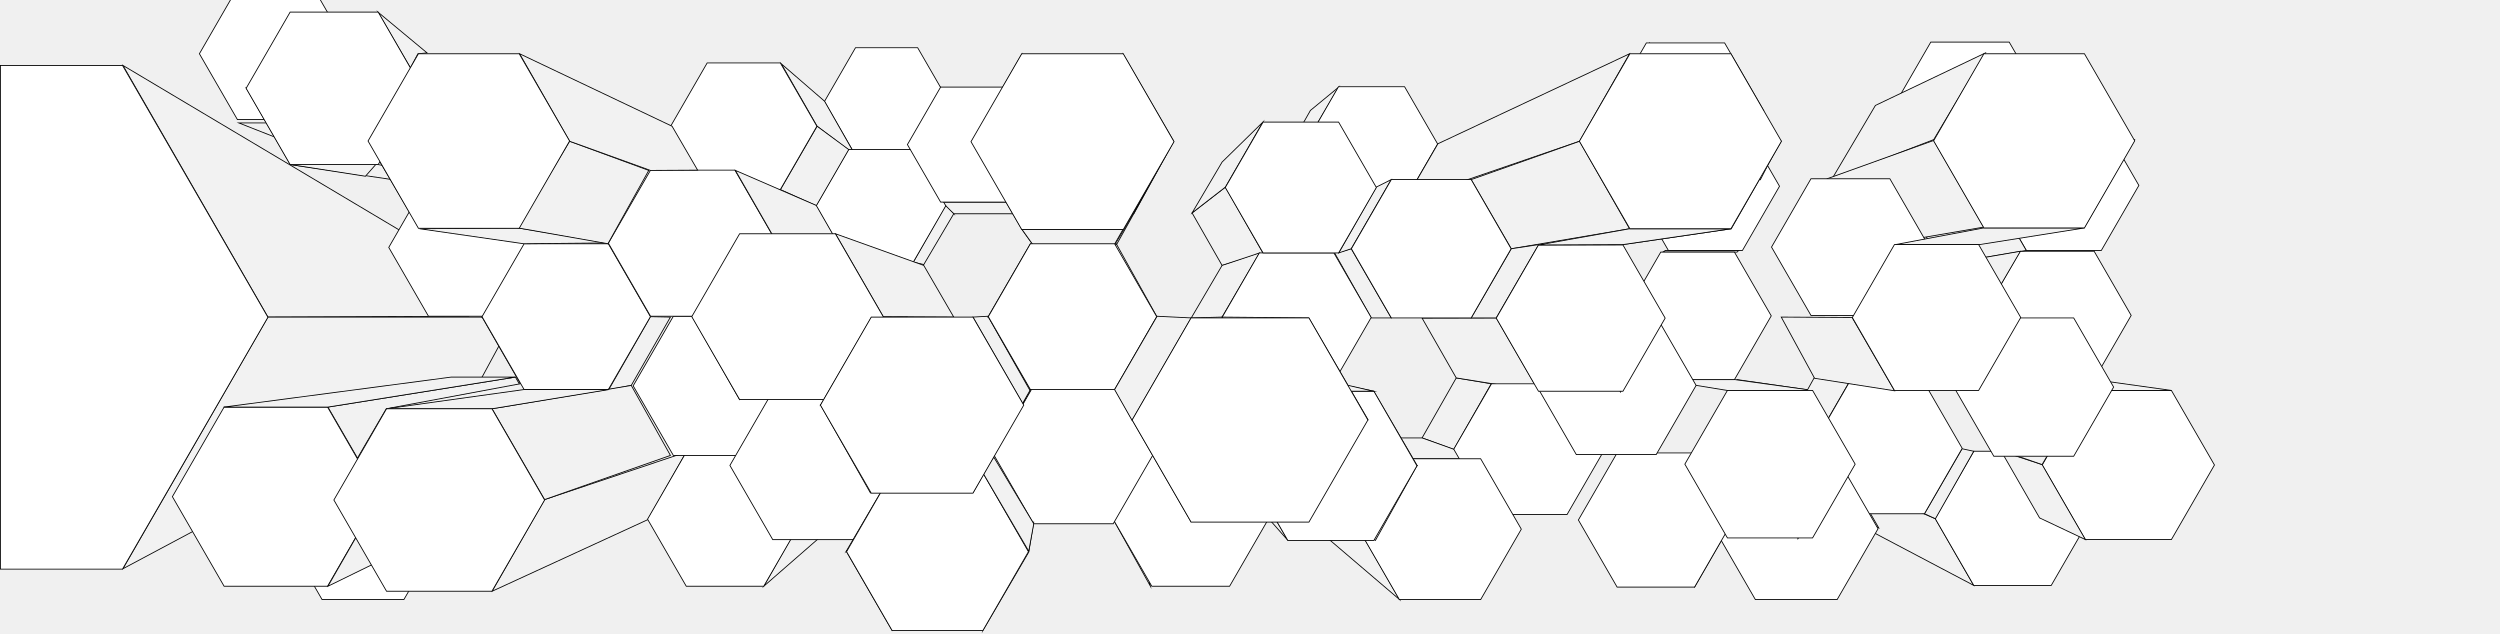
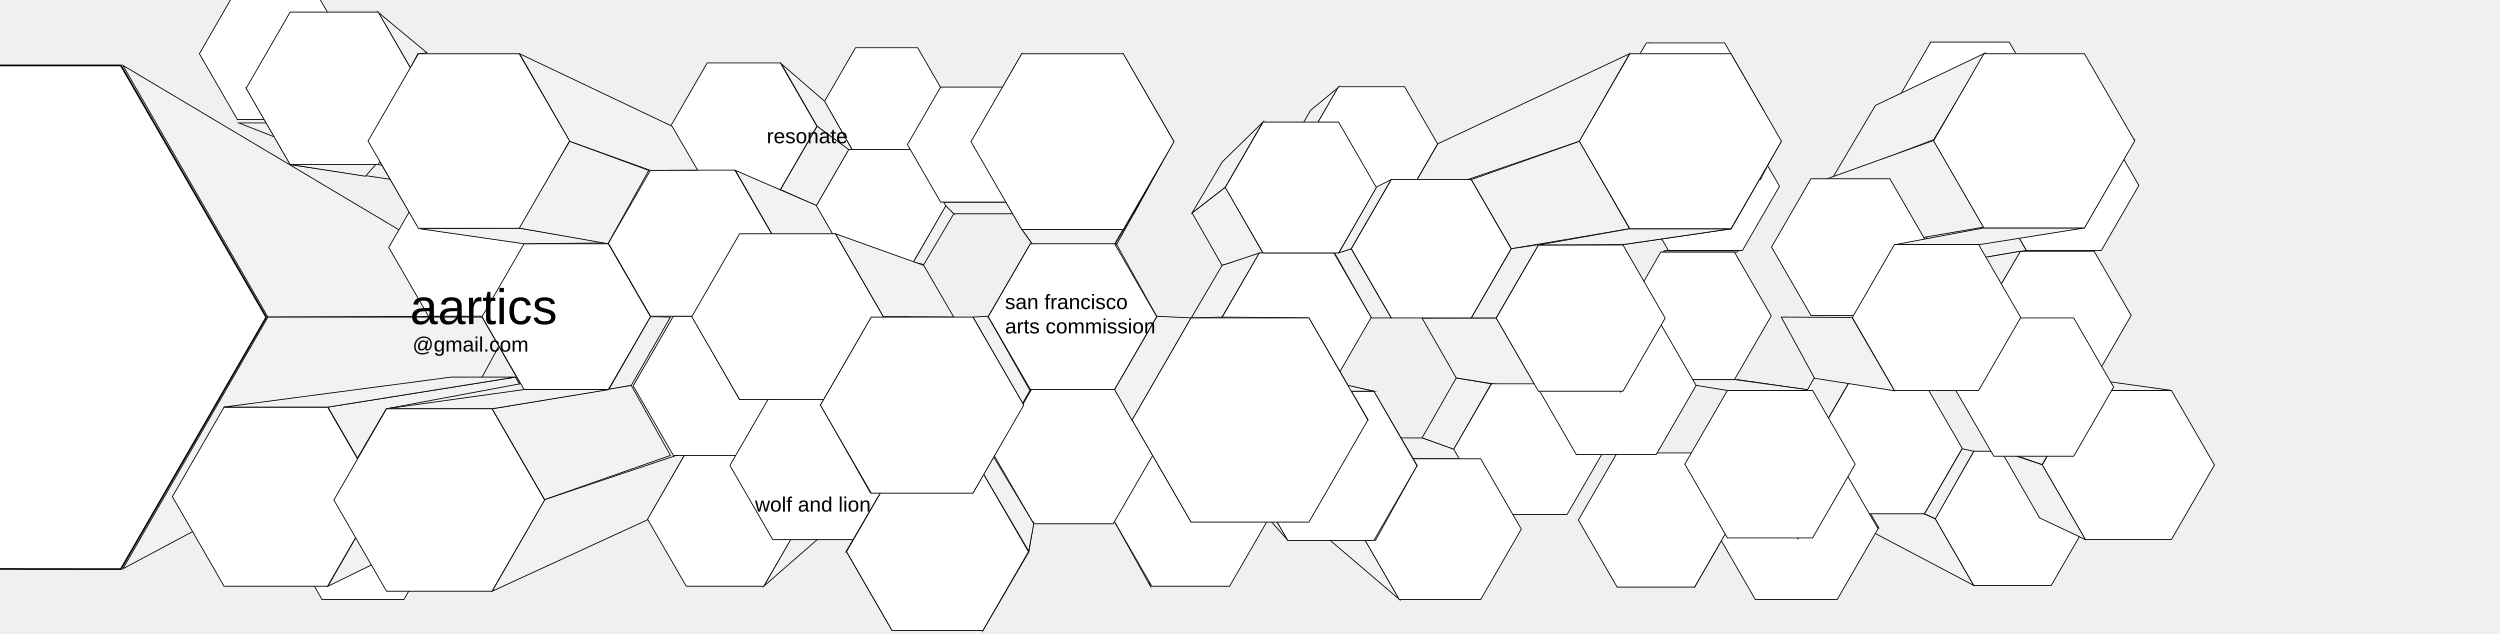
<svg xmlns="http://www.w3.org/2000/svg" width="3000" height="760" viewBox="0 0 3000 760">
  <defs>
    <style>
      .cls-1 {
        fill: #f2f2f2;
      }

-       .cls-1, .cls-2 {
+       .cls-1, .cls-2, .cls-3 {
        stroke: #000;
        stroke-miterlimit: 10;
      }

-       .cls-2 {
+       .cls-2, .cls-3 {
        fill: #fff;
+       }
+ 
+       .cls-3 {
+         stroke-width: 2px;
+       }
+ 
+       .cls-4 {
+         font-size: 25px;
+       }
+ 
+       .cls-4, .cls-5 {
+         font-family: ArialMT, Arial;
+       }
+ 
+       .cls-5 {
+         font-size: 60px;
      }
    </style>
  </defs>
  <g id="_03stage" data-name="03stage">
    <polygon id="s63" class="cls-1" points="1538.5 192.5 1572.5 132.5 1606.5 104.5 1566.5 172.5 1538.5 192.5" />
    <polygon id="_25" data-name="25" class="cls-2" points="1685.51 104.08 1606.17 104.08 1566.5 172.79 1606.17 241.5 1685.51 241.5 1725.17 172.79 1685.51 104.08" />
    <polygon id="s41" class="cls-1" points="1430.5 255.5 1466.5 318.5 1515.5 303.5 1470.5 224.5 1430.5 255.5" />
    <polygon id="s88" class="cls-1" points="2374.5 292.5 2273.5 292.5 2380.5 272.5 2501.5 272.5 2374.5 292.5" />
    <polygon id="s40" class="cls-1" points="1466.5 380.5 1511.5 303.5 1466.5 318.5 1429.5 381.5 1466.5 380.5" />
    <polygon id="s52" class="cls-1" points="1430.5 255.5 1466.5 194.5 1515.5 146.5 1470.5 224.5 1430.5 255.5" />
    <polygon id="s60" class="cls-1" points="1789.5 460.5 1747.5 453.5 1706.5 525.5 1744.5 539.5 1789.5 460.5" />
    <polygon id="s62" class="cls-1" points="1570.5 626.5 1537.5 567.5 1630.5 634.5 1679.5 719.5 1570.5 626.5" />
    <polygon id="s59" class="cls-1" points="1795.5 381.5 1846.5 469.5 1747.5 453.5 1706.5 381.73 1795.5 381.5" />
    <polygon id="s61" class="cls-1" points="1623.5 525.5 1706.5 525.5 1744.48 539.07 1776.5 550.5 1679.5 550.5 1623.5 525.5" />
    <polygon id="s57" class="cls-1" points="1685.5 241.5 1725.5 172.5 1955.5 64.5 1895.5 169.5 1685.5 241.5" />
    <polygon id="s56" class="cls-1" points="1813.5 298.5 1765.42 215.5 1895.5 169.5 1955.5 274.5 1813.5 298.5" />
    <polygon id="s94" class="cls-1" points="2187.5 564.5 2222.5 625.5 2368.5 702.5 2322.5 622.5 2187.5 564.5" />
    <polygon id="_42" data-name="42" class="cls-2" points="2461.48 541.5 2368.52 541.5 2322.05 622 2368.52 702.5 2461.48 702.5 2507.95 622 2461.48 541.5" />
    <polygon id="_50" data-name="50" class="cls-2" points="2521.61 144.5 2431.54 144.5 2386.5 222.5 2431.54 300.51 2521.61 300.51 2566.64 222.5 2521.61 144.5" />
    <polygon id="_49" data-name="49" class="cls-2" points="2512.96 301.5 2424.04 301.5 2379.59 378.5 2424.04 455.5 2512.96 455.5 2557.41 378.5 2512.96 301.5" />
    <polygon id="_48" data-name="48" class="cls-2" points="2605.67 468.5 2502.33 468.5 2450.65 558 2502.33 647.5 2605.67 647.5 2657.35 558 2605.67 468.5" />
    <polygon id="_51" data-name="51" class="cls-2" points="2411.05 50.5 2316.95 50.5 2269.89 132 2316.95 213.5 2411.05 213.5 2458.11 132 2411.05 50.5" />
    <polygon id="s87" class="cls-1" points="2182.5 317.5 2222.5 255.5 2561.5 167.5 2501.5 272.5 2182.5 317.5" />
    <polygon id="s90" class="cls-1" points="2294.5 255.5 2386.5 222.5 2431.5 300.5 2331.5 317.5 2294.5 255.5" />
    <polygon id="s92" class="cls-1" points="2198.5 214.5 2320.5 167.5 2382.5 63.5 2250.5 126.5 2198.5 214.5" />
    <polygon id="s91" class="cls-1" points="2240.5 296.5 2380.5 272.5 2320.5 168.5 2192.5 214.5 2240.5 296.5" />
    <polygon id="s89" class="cls-1" points="2331.5 317.5 2424.5 301.5 2379.5 378.5 2294.5 379.5 2331.5 317.5" />
    <polygon id="s85" class="cls-1" points="2447.5 621.5 2502.5 647.5 2450.5 557.5 2401.5 541.5 2447.5 621.5" />
    <polygon id="s84" class="cls-1" points="2205.5 548.5 2173.5 538.5 2218.5 616.5 2254.5 633.5 2205.5 548.5" />
    <polygon id="s82" class="cls-1" points="2173.5 468.5 2084.5 455.5 2137.5 524.5 2226.5 556.5 2173.5 468.5" />
    <polygon id="s80" class="cls-1" points="1981.5 455.5 2025.5 379.04 2018.5 378.5 1978.5 449.5 1981.5 455.5" />
    <polygon id="s79" class="cls-1" points="2072.5 468.5 1992.5 455.5 2081.5 455.5 2175.5 468.5 2072.5 468.5" />
    <polygon id="s78" class="cls-1" points="1908.5 379.5 1895.5 379.5 1939.5 455.5 1956.5 462.5 1908.5 379.5" />
    <polygon id="s77" class="cls-1" points="2033.5 704.5 2079.5 624.5 2027.5 566.5 1994.5 628.5 2033.5 704.5" />
    <polygon id="s76" class="cls-1" points="2030.5 146.5 1972.5 193.5 2008.5 255.5 2075.5 223.5 2030.5 146.5" />
    <polygon id="s75" class="cls-1" points="1979.5 51.5 1939.5 132.5 1975.5 193.5 2026.5 132.5 1979.5 51.5" />
    <polygon id="s73" class="cls-1" points="1966.5 214.5 1952.5 241.5 2030.5 241.5 2060.5 214.5 1966.5 214.5" />
    <polygon id="s70" class="cls-1" points="1765.5 293.5 1753.5 317.5 1790.5 379.5 1816.5 381.5 1765.5 293.5" />
    <polygon id="s68" class="cls-1" points="1995.5 302.5 1998.5 300.5 2086.5 300.5 2084.5 302.5 1995.5 302.5" />
    <polygon id="s66" class="cls-1" points="2466.5 463.5 2502.5 468.5 2450.5 557.5 2418.5 546.5 2466.5 463.5" />
    <polygon id="s67" class="cls-1" points="2512.5 455.5 2605.5 468.5 2514.5 468.5 2424.5 455.5 2512.5 455.5" />
    <polygon id="s97" class="cls-1" points="2137.5 524.5 2173.5 537.5 2218.5 459.5 2177.5 452.5 2137.5 524.5" />
    <polygon id="s95" class="cls-1" points="2255.5 459.5 2274.5 463.5 2322.5 546.5 2300.5 538.5 2255.5 459.5" />
    <polygon id="s93" class="cls-1" points="2354.5 538.5 2368.5 541.5 2322.5 622.5 2309.32 616.5 2354.5 538.5" />
    <polygon id="s58" class="cls-1" points="1813.5 298.5 1846.5 293.5 1795.5 381.5 1765.42 381.5 1813.5 298.5" />
    <polygon id="s35" class="cls-1" points="1601.5 303.5 1621.5 298.5 1669.5 381.5 1645.5 381.5 1601.5 303.5" />
    <polygon id="s36" class="cls-1" points="1606.5 303.5 1651.5 224.5 1669.5 215.5 1621.5 298.5 1606.5 303.5" />
    <polygon id="s83" class="cls-1" points="2106.5 548.5 2057.5 524.5 2137.5 524.5 2204.5 548.5 2106.5 548.5" />
    <polygon id="_45" data-name="45" class="cls-2" points="2309.32 459.5 2218.68 459.5 2173.36 538 2218.68 616.5 2309.32 616.5 2354.64 538 2309.32 459.5" />
    <polygon id="_39" data-name="39" class="cls-2" points="2081.31 302.5 1992.93 302.5 1948.74 379.04 1992.93 455.58 2081.31 455.58 2125.5 379.04 2081.31 302.5" />
    <polygon id="_37" data-name="37" class="cls-2" points="2090.96 146.5 2002.04 146.5 1957.59 223.5 2002.04 300.5 2090.96 300.5 2135.41 223.5 2090.96 146.5" />
    <polygon id="_36" data-name="36" class="cls-2" points="2267.84 214.5 2173.16 214.5 2125.82 296.5 2173.16 378.5 2267.84 378.5 2315.18 296.5 2267.84 214.5" />
    <polygon id="s86" class="cls-1" points="2274.5 293.5 2380.5 273.5 2501.5 273.5 2375.5 293.5 2274.5 293.5" />
    <polygon id="_44" data-name="44" class="cls-2" points="2501.33 64.5 2380.67 64.5 2320.33 169 2380.67 273.5 2501.33 273.5 2561.67 169 2501.33 64.5" />
    <polygon id="_43" data-name="43" class="cls-2" points="2488.42 381.5 2392.58 381.5 2344.66 464.5 2392.58 547.5 2488.42 547.5 2536.34 464.5 2488.42 381.5" />
    <polygon id="s96" class="cls-1" points="2273.5 468.96 2177.5 453.96 2137.5 380.5 2222.5 380.96 2273.5 468.96" />
    <polygon id="_46" data-name="46" class="cls-2" points="2374.36 293.5 2273.33 293.5 2222.81 381 2273.33 468.5 2374.36 468.5 2424.88 381 2374.36 293.5" />
    <polygon id="_47" data-name="47" class="cls-2" points="2204.57 549.5 2106.43 549.5 2057.35 634.5 2106.43 719.5 2204.57 719.5 2253.65 634.5 2204.57 549.5" />
    <polygon id="s81" class="cls-1" points="2157.5 646.5 2155.5 634.5 2204.5 549.5 2208.5 558.5 2157.5 646.5" />
    <polygon id="_26" data-name="26" class="cls-2" points="1600.67 303.5 1511.18 303.5 1466.43 381 1511.18 458.5 1600.67 458.5 1645.41 381 1600.67 303.5" />
    <polygon id="_27" data-name="27" class="cls-2" points="1606.32 146.5 1515.68 146.5 1470.36 225 1515.68 303.5 1606.32 303.5 1651.64 225 1606.32 146.5" />
    <polygon id="_28" data-name="28" class="cls-2" points="1765.42 215.5 1669.58 215.5 1621.66 298.5 1669.58 381.5 1765.42 381.5 1813.34 298.5 1765.42 215.5" />
    <polygon id="_33" data-name="33" class="cls-2" points="1880.42 460.56 1789.81 460.56 1744.5 539.03 1789.81 617.5 1880.42 617.5 1925.72 539.03 1880.42 460.56" />
    <polygon id="_32" data-name="32" class="cls-2" points="2033.48 543.5 1940.52 543.5 1894.05 624 1940.52 704.5 2033.48 704.5 2079.95 624 2033.48 543.5" />
    <polygon id="_41" data-name="41" class="cls-2" points="1987.42 379.5 1891.58 379.5 1843.66 462.5 1891.58 545.5 1987.42 545.5 2035.34 462.5 1987.42 379.5" />
    <polygon id="s74" class="cls-1" points="1995.5 215.5 1987.5 224.5 2030.5 147.5 2042.5 133.5 1995.5 215.5" />
    <polygon id="_38" data-name="38" class="cls-2" points="2069.54 51.5 1975.62 51.5 1928.66 132.84 1975.62 214.17 2069.54 214.17 2116.5 132.84 2069.54 51.5" />
    <polygon id="_40" data-name="40" class="cls-2" points="2175.09 468.5 2072.91 468.5 2021.81 557 2072.91 645.5 2175.09 645.5 2226.19 557 2175.09 468.5" />
    <polygon id="s71" class="cls-1" points="1944.5 470.5 1933.5 442.5 1970.5 382.5 1996.5 382.5 1944.5 470.5" />
    <polygon id="s69" class="cls-1" points="2137.5 169.5 2010.5 193.5 1947.5 293.5 2077.5 274.5 2137.5 169.5" />
    <polygon id="_35" data-name="35" class="cls-2" points="1947.52 293.96 1846.17 293.96 1795.5 381.73 1846.17 469.5 1947.52 469.5 1998.19 381.73 1947.52 293.96" />
    <polygon id="_34" data-name="34" class="cls-2" points="1776.79 550.5 1679.21 550.5 1630.43 635 1679.21 719.5 1776.79 719.5 1825.57 635 1776.79 550.5" />
    <polygon id="s55" class="cls-1" points="1947.5 293.5 2077.5 274.5 1955.5 274.5 1846.17 293.96 1947.5 293.5" />
    <polygon id="s72" class="cls-1" points="2075.5 65.5 2065.5 133.5 2112.5 215.5 2135.5 170.5 2075.5 65.5" />
    <polygon id="_31" data-name="31" class="cls-2" points="2077.12 64.5 1955.88 64.5 1895.26 169.5 1955.88 274.5 2077.12 274.5 2137.74 169.5 2077.12 64.5" />
    <polygon id="s110" class="cls-1" points="1035.5 193.5 1100.5 194.5 1101.5 186.5 1028.5 187.5 1035.5 193.5" />
    <polygon id="s1" class="cls-1" points="286.5 147.5 378.5 147.5 451.5 181.5 375.5 182.5 286.5 147.5" />
    <polygon id="_2" data-name="2" class="cls-2" points="376.11 -14.5 284.89 -14.5 239.28 64.5 284.89 143.5 376.11 143.5 421.72 64.5 376.11 -14.5" />
    <polygon id="s33" class="cls-1" points="147.5 78.5 321.5 380.5 562.5 379.5 513.5 296.5 147.5 78.5" />
    <polygon id="s32" class="cls-1" points="147.5 682.5 578.5 452.5 617.5 380.5 321.5 380.5 147.5 682.5" />
    <polygon id="s3" class="cls-1" points="393.5 488.5 455.5 595.5 659.5 525.5 618.5 452.5 393.5 488.5" />
    <polygon id="s20" class="cls-1" points="1165.5 170.5 1220.5 256.5 1256.5 193.5 1226.5 64.5 1165.5 170.5" />
    <polygon id="s23" class="cls-1" points="1222.5 379.5 1257.5 442.5 1236.5 467.5 1185.5 380.5 1222.5 379.5" />
    <polygon id="s50" class="cls-1" points="1167.5 380.5 1185.5 379.5 1236.51 469.5 1228.5 486.5 1167.5 380.5" />
    <polygon id="s19" class="cls-1" points="470.5 215.5 560.5 215.5 453.5 197.5 348.5 197.5 470.5 215.5" />
    <polygon id="s18" class="cls-1" points="441.5 169.5 578.5 206.5 628.5 292.5 502.5 273.5 441.5 169.5" />
    <polygon id="s17" class="cls-1" points="695.5 379.5 578.5 380.5 628.5 292.5 730.5 319.5 695.5 379.5" />
    <polygon id="s16" class="cls-1" points="695.5 379.5 731.5 440.5 628.5 467.5 578.5 380.5 695.5 379.5" />
    <polygon id="s15" class="cls-1" points="744.5 524.5 659.5 524.5 590.5 549.5 685.5 549.5 744.5 524.5" />
    <polygon id="s14" class="cls-1" points="463.5 490.5 731.5 440.5 699.5 504.5 400.5 598.5 463.5 490.5" />
    <polygon id="s11" class="cls-1" points="962.5 469.5 927.5 469.5 875.5 558.5 916.5 542.5 962.5 469.5" />
    <polygon id="s10" class="cls-1" points="927.5 647.5 962.5 622.5 916.5 542.5 875.5 558.5 927.5 647.5" />
    <polygon id="s9" class="cls-1" points="1108.5 194.5 1088.5 173.5 1128.5 104.5 1144.5 131.5 1108.5 194.5" />
    <polygon id="s8" class="cls-1" points="1108.5 194.5 1144.5 256.5 1128.5 242.5 1088.5 173.5 1108.5 194.5" />
    <polygon id="s7" class="cls-1" points="1144.5 256.5 1220.5 256.5 1208.5 242.5 1128.5 242.5 1144.5 256.5" />
    <polygon id="_9" data-name="9" class="cls-2" points="1101.2 57.28 1026.59 57.28 989.29 121.89 1026.59 186.5 1101.2 186.5 1138.5 121.89 1101.2 57.28" />
    <polygon id="s48" class="cls-1" points="1108.5 317.5 1095.97 314.5 1134.5 246.5 1144.5 256.5 1108.5 317.5" />
    <polygon id="s54" class="cls-1" points="937.5 76.5 989.5 121.5 1026.5 186.5 980.5 151.5 937.5 76.5" />
    <polygon id="_10" data-name="10" class="cls-2" points="1095.97 179.5 1018.03 179.5 979.06 247 1018.03 314.5 1095.97 314.5 1134.94 247 1095.97 179.5" />
    <polygon id="s6" class="cls-1" points="932.5 291.5 887.5 280.5 831.5 379.5 881.5 379.5 932.5 291.5" />
    <polygon id="_5" data-name="5" class="cls-2" points="484.65 549.5 386.5 549.5 337.43 634.5 386.5 719.5 484.65 719.5 533.73 634.5 484.65 549.5" />
    <polygon id="s43" class="cls-1" points="590.5 709.5 777.5 623.5 823.5 542.5 653.5 599.5 590.5 709.5" />
    <polygon id="s53" class="cls-1" points="916.5 703.5 962.5 622.5 1035.5 567.5 1002.5 628.5 916.5 703.5" />
    <polygon id="_14" data-name="14" class="cls-2" points="916.5 542.5 823.52 542.5 777.05 623 823.52 703.5 916.48 703.5 962.95 623 916.5 542.5" />
    <polygon id="_13" data-name="13" class="cls-2" points="904.44 379.5 808.02 379.5 759.82 463 808.02 546.5 904.44 546.5 952.65 463 904.44 379.5" />
    <polygon id="s29" class="cls-1" points="1329 567.5 1335.5 622.5 1380.5 703.5 1363.5 628.5 1329 567.5" />
    <polygon id="_23" data-name="23" class="cls-2" points="1475.51 541.83 1382.17 541.83 1335.5 622.66 1382.17 703.5 1475.51 703.5 1522.18 622.66 1475.51 541.83" />
    <polygon id="s27" class="cls-1" points="1364.5 503.5 1429.5 503.5 1475.5 541.5 1380.5 541.5 1364.5 503.5" />
    <polygon id="s28" class="cls-1" points="1328.5 567.5 1364.5 503.5 1380.5 541.5 1335.5 622.5 1328.5 567.5" />
    <polygon id="_19" data-name="19" class="cls-2" points="1335.86 462.96 1240.29 462.96 1192.5 545.73 1240.29 628.5 1335.86 628.5 1383.65 545.73 1335.86 462.96" />
    <polygon id="s26" class="cls-1" points="1070.5 756.5 1144.5 628.5 1108.5 567.5 1015.5 661.5 1070.5 756.5" />
    <polygon id="_15" data-name="15" class="cls-2" points="1030.1 469.5 927.29 469.5 875.89 558.53 927.29 647.57 1030.1 647.57 1081.5 558.53 1030.1 469.5" />
    <polygon id="s12" class="cls-1" points="850.5 379.5 830.5 379.5 887.5 479.5 898.5 463.5 850.5 379.5" />
    <polygon id="s42" class="cls-1" points="936.5 227.5 979.5 247 1018.5 179.5 980.5 151.5 936.5 227.5" />
    <polygon id="_8" data-name="8" class="cls-2" points="936.38 75.5 848.62 75.5 804.74 151.5 848.62 227.5 936.38 227.5 980.26 151.5 936.38 75.5" />
    <polygon id="s2" class="cls-1" points="348.5 197.5 295.5 105.5 453.5 194.5 438.5 211.5 348.5 197.5" />
    <polygon id="_6" data-name="6" class="cls-2" points="609.57 214.29 514.19 214.29 466.5 296.9 514.19 379.5 609.57 379.5 657.26 296.9 609.57 214.29" />
    <polygon id="s45" class="cls-1" points="730.5 467.5 757.5 462.5 804.5 380.5 780.5 380 730.5 467.5" />
    <polygon id="_12" data-name="12" class="cls-2" points="729.98 292.5 628.95 292.5 578.43 380 628.95 467.5 729.98 467.5 780.5 380 729.98 292.5" />
    <polygon id="_11" data-name="11" class="cls-2" points="881.88 204.16 780.66 204.16 730.04 291.83 780.66 379.5 881.88 379.5 932.5 291.83 881.88 204.16" />
    <polygon id="s100" class="cls-1" points="882.5 204.5 932.5 291.5 1018.5 314.5 979.5 246.5 882.5 204.5" />
    <polygon id="s49" class="cls-1" points="1002.5 280.5 1108.5 318.5 1144.5 380.51 1059.89 380 1002.5 280.5" />
    <polygon id="s24" class="cls-1" points="1031.5 469.5 1082.5 558.5 1044.5 591.5 984.5 485.5 1031.5 469.5" />
    <polygon id="s107" class="cls-1" points="1347.5 64.5 1324.5 193.5 1360.5 256.5 1408.5 169.5 1347.5 64.5" />
    <polygon id="s106" class="cls-1" points="1348.5 275.5 1408.5 169.5 1360.5 256.5 1326.5 317.5 1338.5 292.32 1348.5 275.5" />
    <polygon id="s21" class="cls-1" points="1220.5 256.5 1256.5 317.5 1226.5 275.5 1165.5 170.5 1220.5 256.5" />
    <polygon id="s30" class="cls-1" points="1256.5 317.5 1323.5 317.5 1347.5 275.5 1226.5 275.5 1256.5 317.5" />
    <polygon id="s22" class="cls-1" points="1256.5 317.5 1222.5 379.5 1185.5 380.5 1236.5 292.5 1256.5 317.5" />
    <polygon id="_17" data-name="17" class="cls-2" points="1208.41 104.5 1128.74 104.5 1088.9 173.5 1128.74 242.5 1208.41 242.5 1248.25 173.5 1208.41 104.5" />
    <polygon id="_24" data-name="24" class="cls-2" points="1347.91 64.5 1226.09 64.5 1165.18 170 1226.09 275.5 1347.91 275.5 1408.82 170 1347.91 64.5" />
    <polygon id="s31" class="cls-1" points="1081.5 558.5 1070.5 567.5 1015.5 661.5 1030.5 647.5 1081.5 558.5" />
    <polygon id="s102" class="cls-1" points="1179.5 756.5 1214.5 626.5 1240.5 626.5 1234.5 662.5 1179.5 756.5" />
    <polygon id="s65" class="cls-1" points="1081.5 558.5 1186.74 558.5 1179.5 567.5 1070.5 567.5 1081.5 558.5" />
    <polygon id="_21" data-name="21" class="cls-2" points="1179.56 567.5 1070.44 567.5 1015.88 662 1070.44 756.5 1179.56 756.5 1234.12 662 1179.56 567.5" />
    <polygon id="_16" data-name="16" class="cls-2" points="1002.45 280.5 887.55 280.5 830.11 380 887.55 479.5 1002.45 479.5 1059.89 380 1002.45 280.5" />
    <polygon id="s4" class="cls-1" points="628.5 292.5 503.5 274.5 621.5 273.5 730.5 291.5 628.5 292.5" />
    <polygon id="s25" class="cls-1" points="1088.5 380.5 1037.5 467.5 984.5 486.5 1045.5 381.5 1088.5 380.5" />
    <polygon id="s34" class="cls-1" points="453.5 14.5 512.5 63.5 501.5 64.5 492.5 81.5 453.5 14.5" />
    <polygon id="_3" data-name="3" class="cls-2" points="393.06 488.5 268.94 488.5 206.87 596 268.94 703.5 393.06 703.5 455.13 596 393.06 488.5" />
    <polygon id="_4" data-name="4" class="cls-2" points="453.83 14.5 348.17 14.5 295.35 106 348.17 197.5 453.83 197.5 506.65 106 453.83 14.5" />
    <polygon id="s64" class="cls-1" points="1234.5 661.5 1179.5 567.5 1192.5 548.52 1240.5 628.5 1234.5 661.5" />
    <polygon id="s47" class="cls-1" points="621.5 273.5 683.5 169.5 778.5 204.5 729.5 292.5 621.5 273.5" />
    <polygon id="s46" class="cls-1" points="623.5 64.5 683.5 169.5 780.5 204.5 837.15 204.16 806.5 151.5 623.5 64.5" />
    <polygon id="s44" class="cls-1" points="653.5 599.5 804.5 546.5 757.5 462.5 590.5 490.5 653.5 599.5" />
    <polygon id="s5" class="cls-1" points="730.5 467.5 590.5 490.5 463.5 490.5 628.5 467.5 730.5 467.5" />
    <polygon id="s37" class="cls-1" points="1545.5 648.5 1522.5 622.5 1475.5 541.5 1493.5 558.5 1545.5 648.5" />
    <polygon id="s109" class="cls-1" points="1630.5 634.5 1650.5 648.5 1700.5 558.5 1679.5 550.5 1630.5 634.5" />
    <polygon id="s108" class="cls-1" points="1700.5 558.5 1627.5 527.5 1595.5 458.5 1648.5 469.5 1700.5 558.5" />
    <polygon id="_29" data-name="29" class="cls-2" points="1648.67 469.5 1545.33 469.5 1493.65 559 1545.33 648.5 1648.67 648.5 1700.35 559 1648.67 469.5" />
    <polygon id="s104" class="cls-1" points="1641.5 503.5 1511.5 458.5 1466.5 380.5 1570.5 381.5 1641.5 503.5" />
    <polygon id="_7" data-name="7" class="cls-2" points="623.04 64.5 502.11 64.5 441.65 169.22 502.11 273.95 623.04 273.95 683.5 169.22 623.04 64.5" />
    <polygon id="s38" class="cls-1" points="1335.5 462.5 1383.5 545.5 1429.5 626.5 1358.5 503.5 1335.5 462.5" />
    <polygon id="s105" class="cls-1" points="1326.5 317.5 1363.5 381.5 1388.5 380.5 1339.5 292.5 1326.5 317.5" />
    <polygon id="_22" data-name="22" class="cls-2" points="1337.52 292.5 1236.48 292.5 1185.96 380 1236.48 467.5 1337.52 467.5 1388.04 380 1337.52 292.5" />
    <polygon id="s103" class="cls-1" points="1545.5 469.5 1648.5 469.5 1600.5 458.5 1511.5 458.5 1545.5 469.5" />
    <polygon id="s51" class="cls-1" points="1429.5 381.5 1358.5 504.5 1337.5 467.5 1388.5 379.5 1429.5 381.5" />
    <polygon id="s101" class="cls-1" points="1167.5 591.5 1192.5 545.5 1236.5 467.5 1226.5 486.5 1167.5 591.5" />
    <polygon id="s99" class="cls-1" points="590.5 549.5 455.5 595.5 393.5 703.5 534.5 634.5 590.5 549.5" />
    <polygon id="_18" data-name="18" class="cls-2" points="590.3 490.5 463.86 490.5 400.64 600 463.86 709.5 590.3 709.5 653.52 600 590.3 490.5" />
    <polygon id="_20" data-name="20" class="cls-2" points="1167.5 380.51 1045.5 380.51 984.5 486.17 1045.5 591.82 1167.5 591.82 1228.5 486.17 1167.5 380.51" />
    <polygon id="_30" data-name="30" class="cls-2" points="1570.72 381.5 1429.28 381.5 1358.55 504 1429.28 626.5 1570.72 626.5 1641.45 504 1570.72 381.5" />
    <polygon id="s98" class="cls-1" points="268.5 488.5 541.5 452.5 618.5 452.5 393.5 488.5 268.5 488.5" />
-     <polygon id="_1" data-name="1" class="cls-2" points="321.5 380.72 147.01 682.95 0.5 682.95 0.5 78.5 0.5 78.5 147.01 78.5 321.5 380.72" />
+     <polygon id="_1" data-name="1" class="cls-3" points="319.5 380.72 145.01 682.95 -204.5 682.5 -379.5 380.5 -204.5 78.5 145.01 78.5 319.5 380.72" />
+     <text class="cls-4" transform="translate(920 171.9)">resonate</text>
+     <text class="cls-5" transform="translate(492 388.96)">aartics</text>
+     <text class="cls-4" transform="translate(495 421.9)">@gmail.com</text>
+     <text class="cls-4" transform="translate(906 613.9)">wolf and lion</text>
+     <text class="cls-4" transform="translate(1206 370.9)">san francisco</text>
+     <text class="cls-4" transform="translate(1206 400.11)">arts commission</text>
  </g>
</svg>
